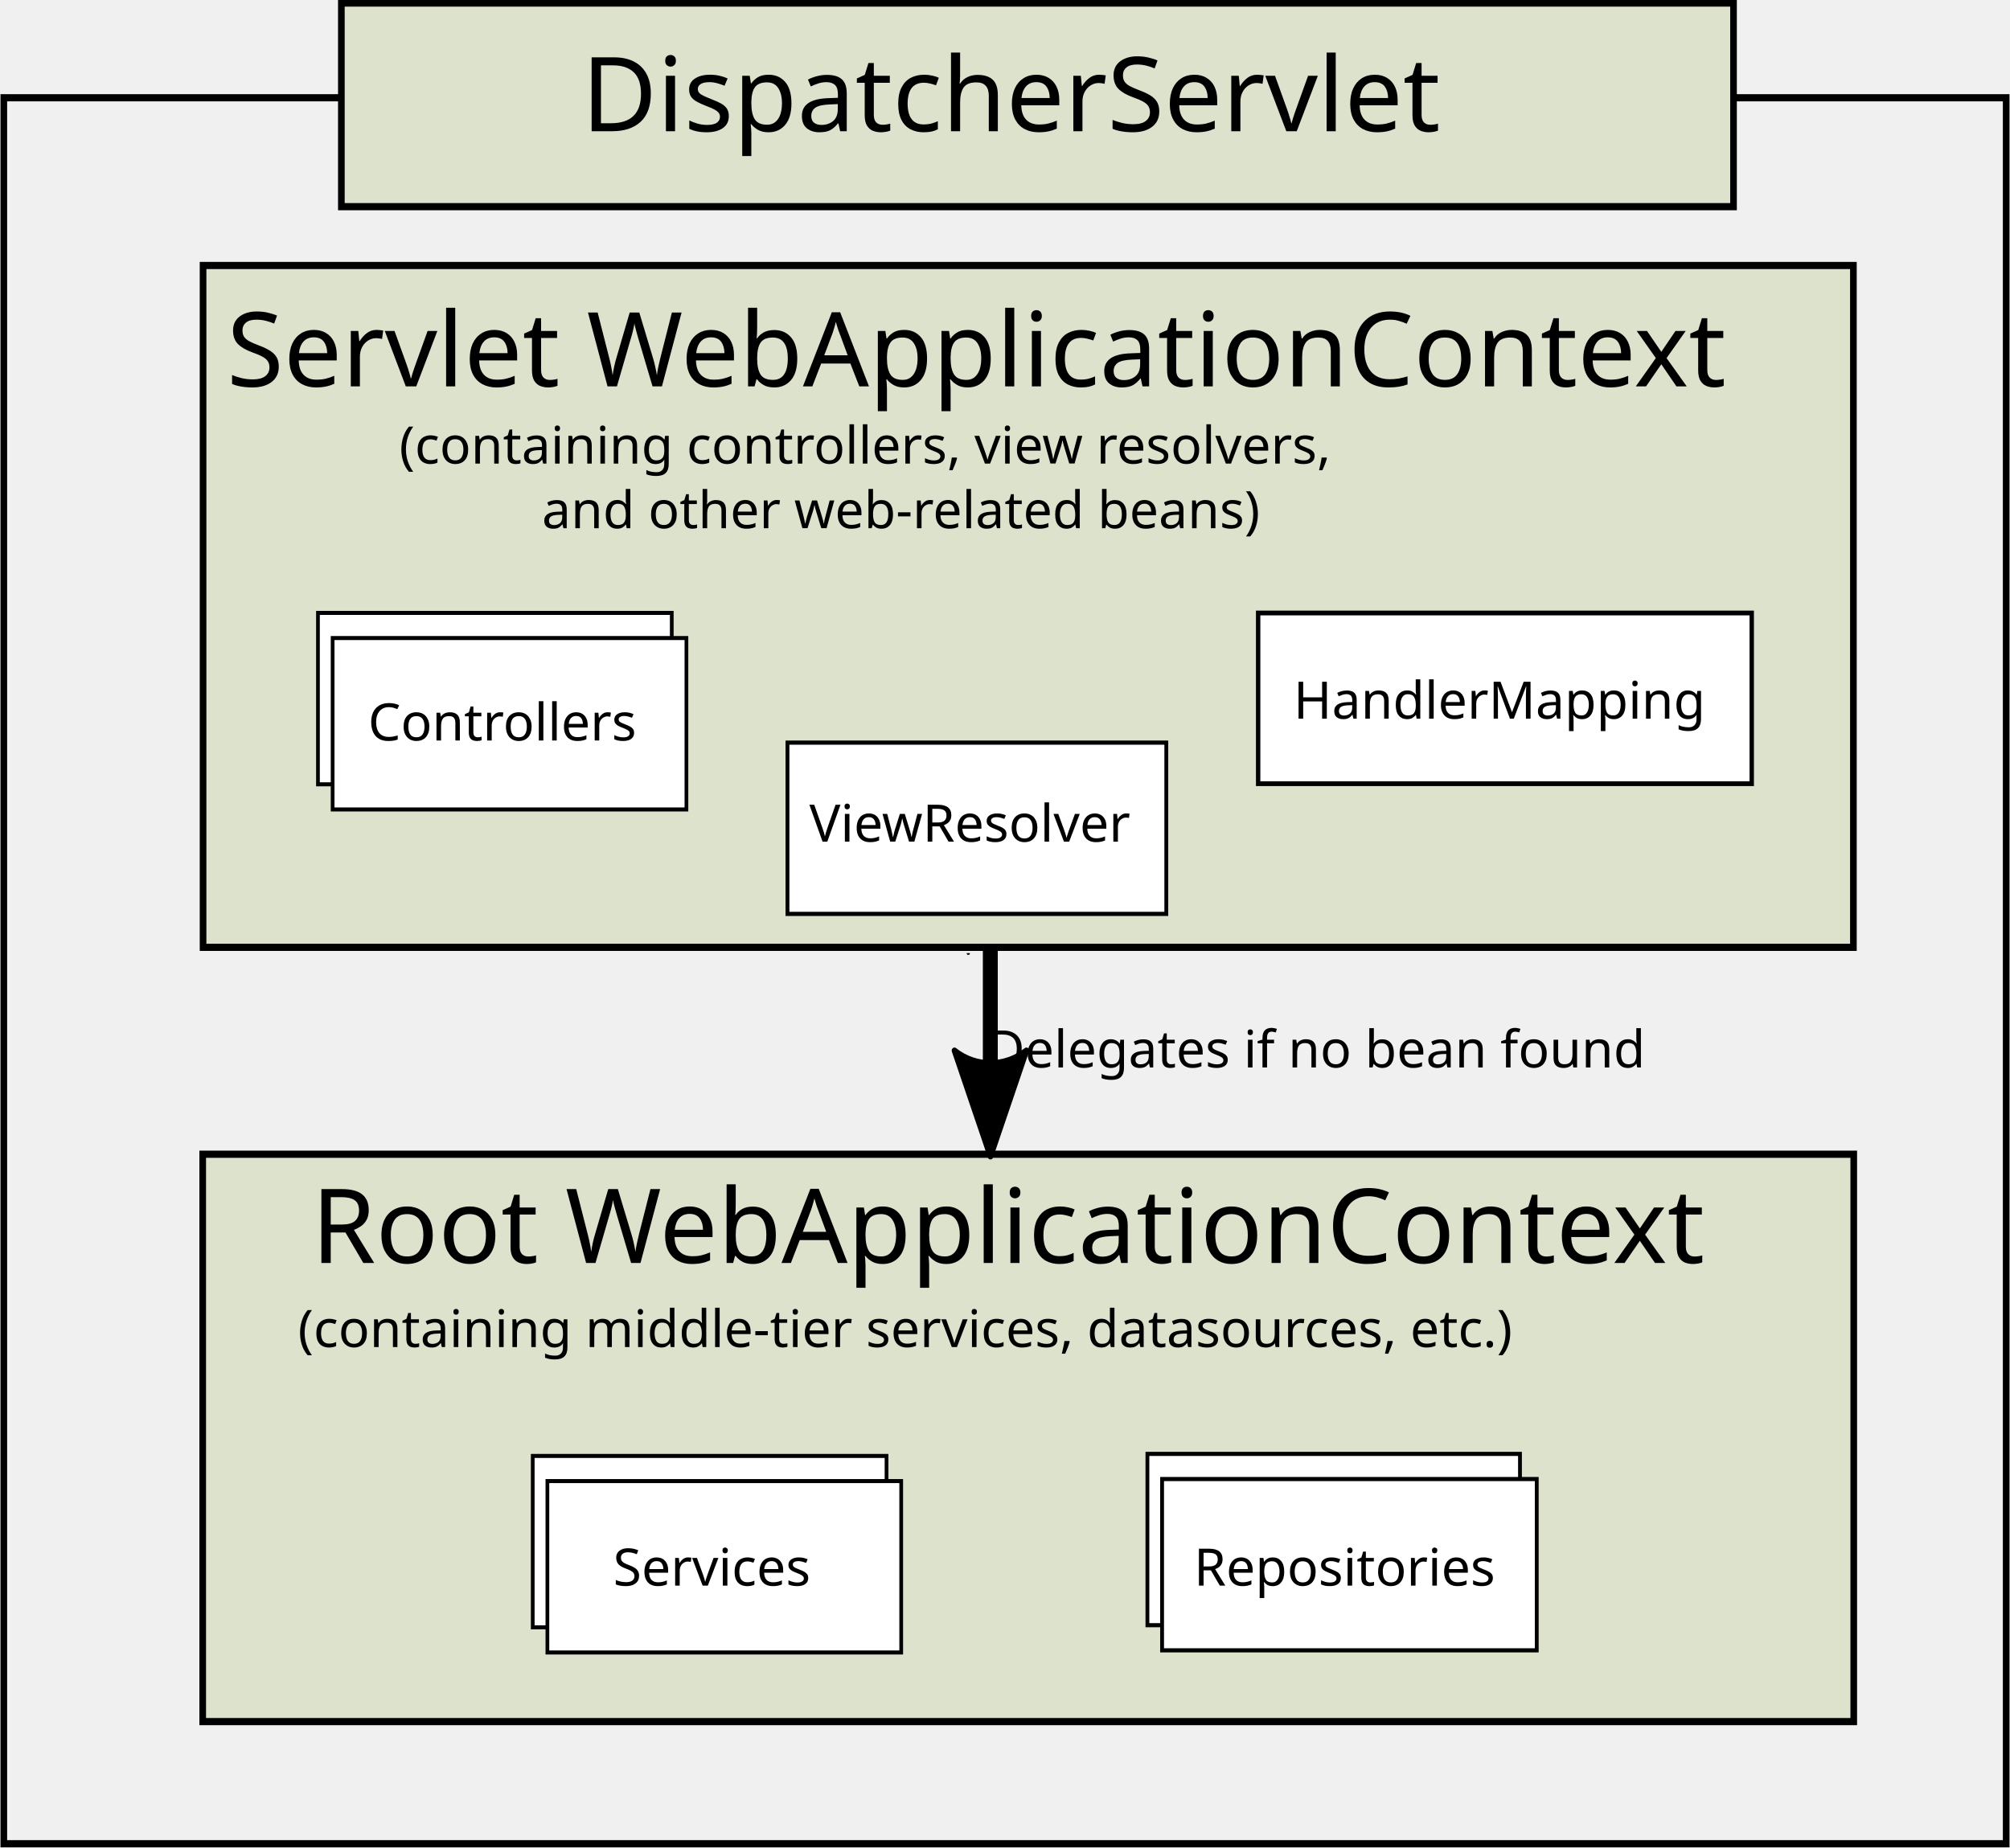
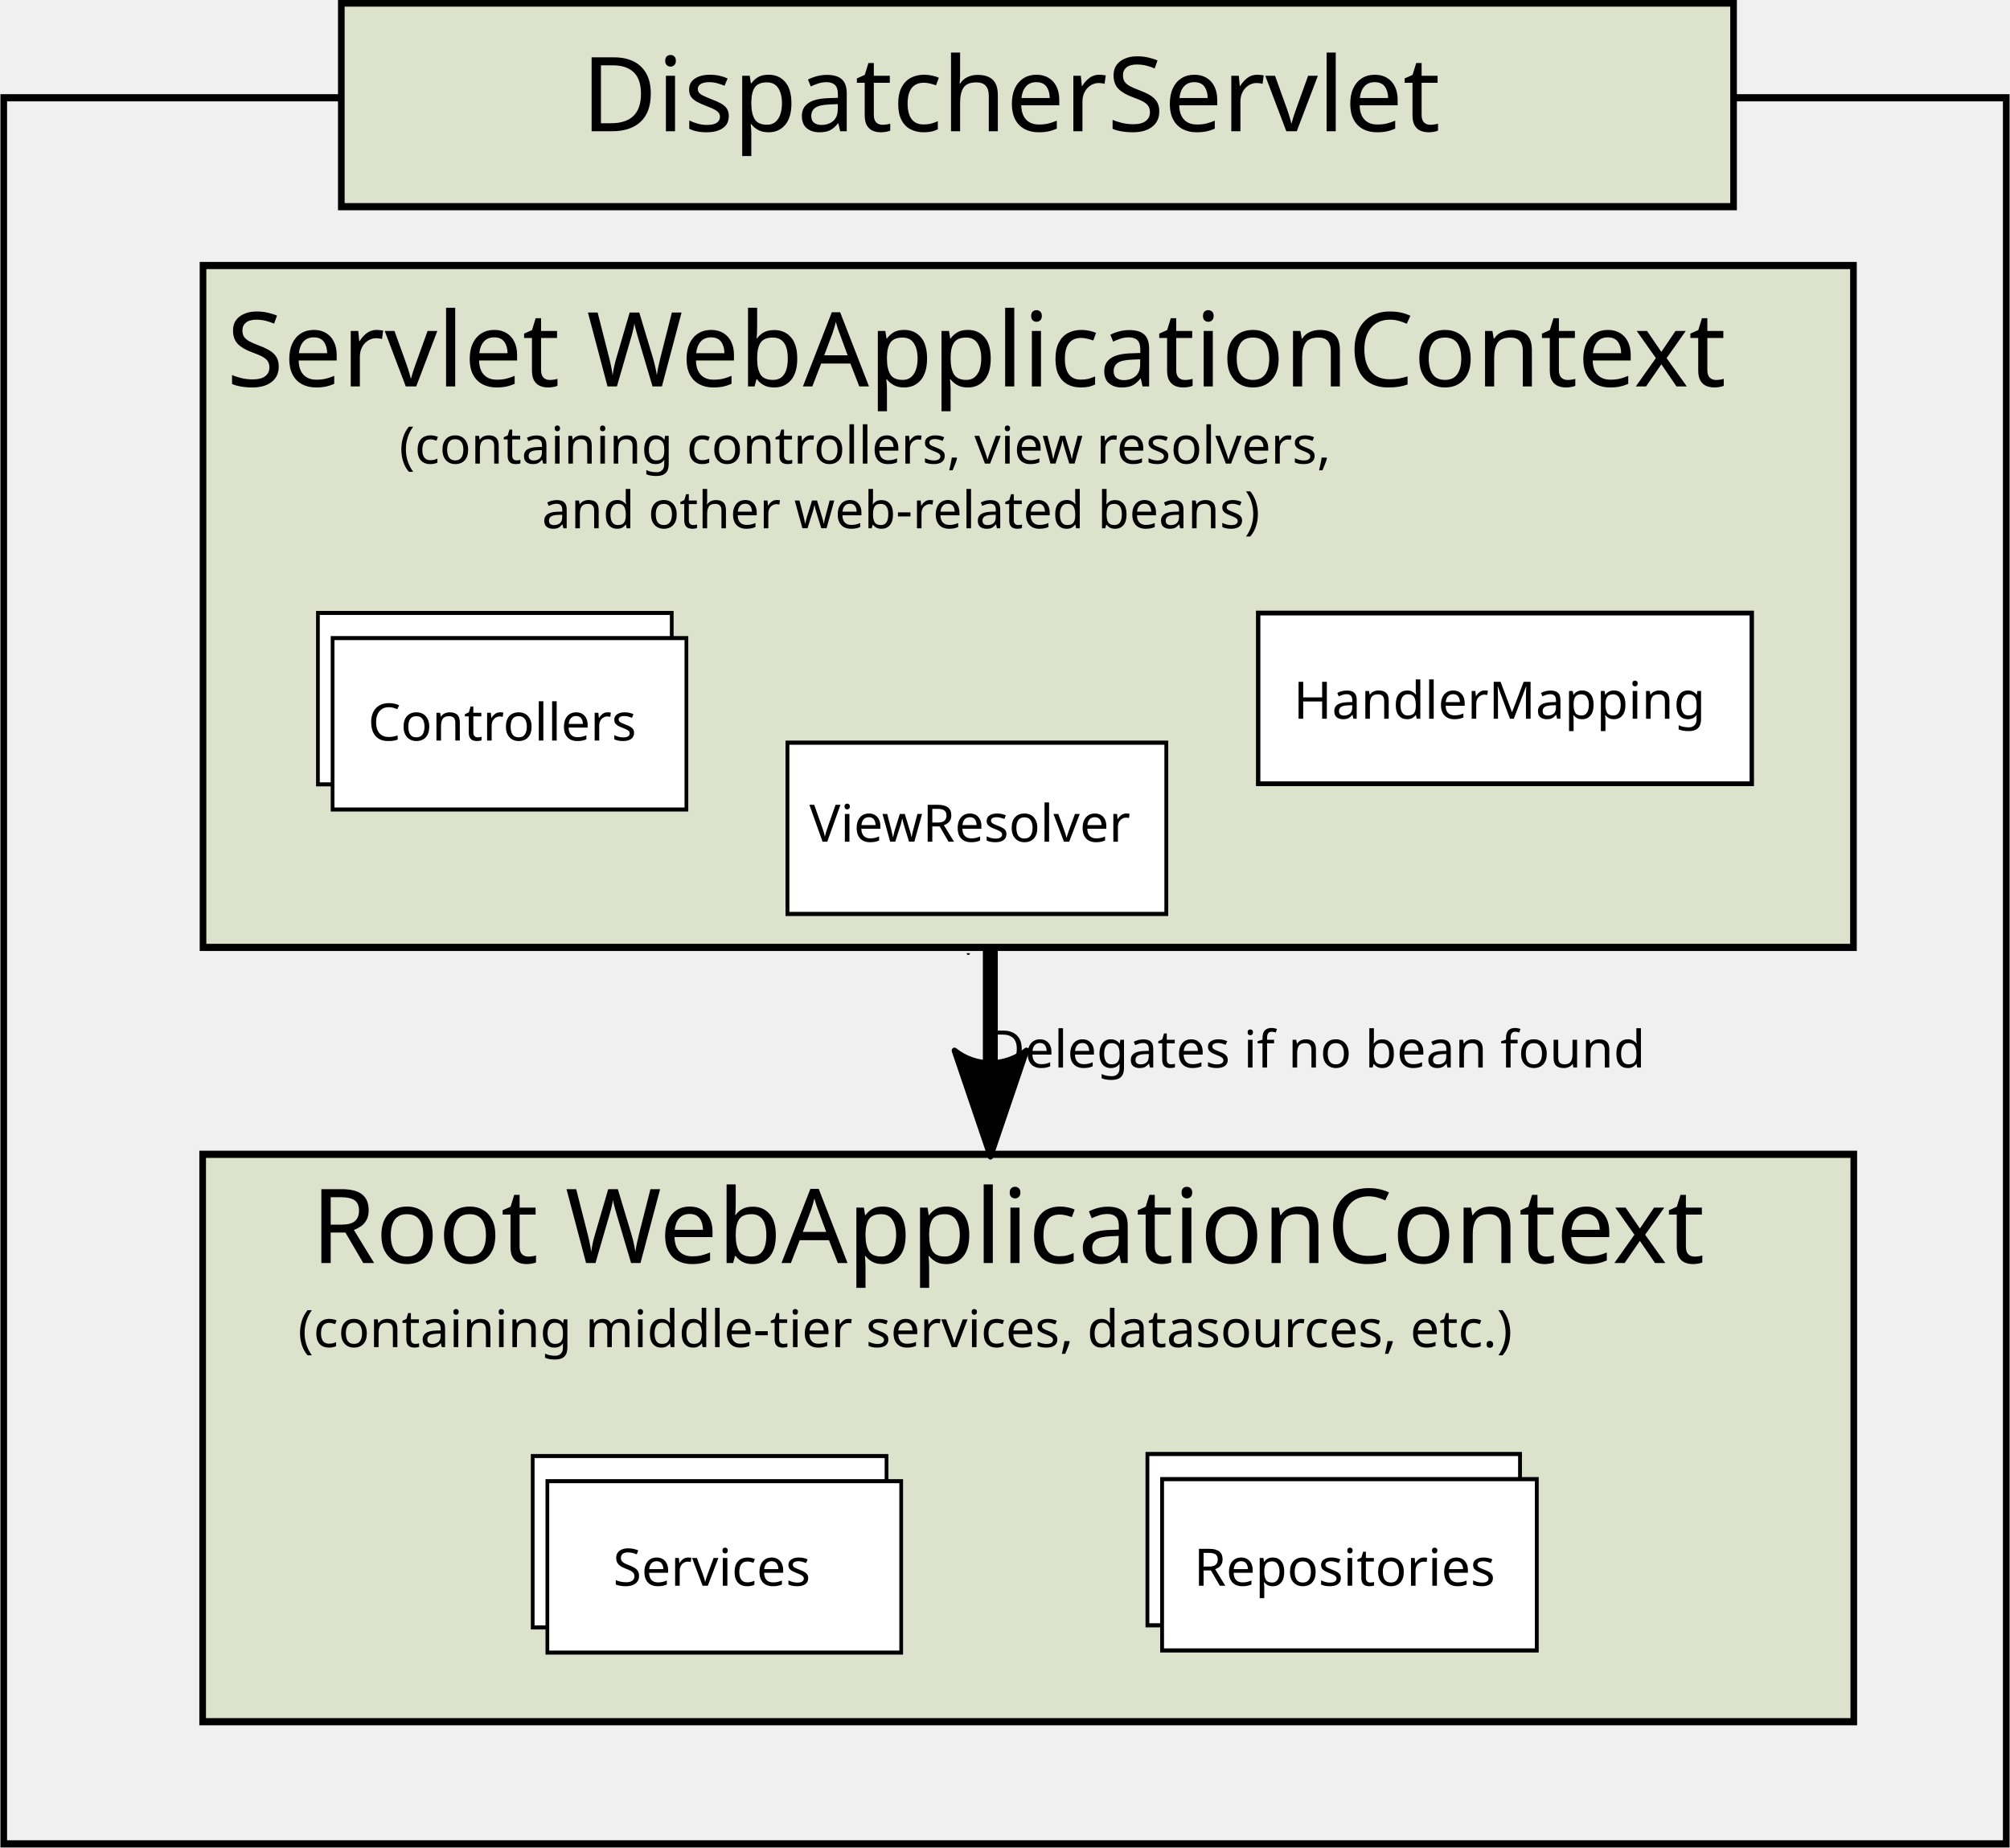
- <svg xmlns="http://www.w3.org/2000/svg" xmlns:ns1="http://schemas.microsoft.com/visio/2003/SVGExtensions/" width="6.473in" height="5.952in" viewBox="0 0 466.046 428.562" xml:space="preserve" class="st5" id="svg5499" version="1.1" style="font-size:12px;overflow:visible;color-interpolation-filters:sRGB;fill:none;fill-rule:evenodd;stroke-linecap:square;stroke-miterlimit:3">
+ <svg xmlns="http://www.w3.org/2000/svg" id="svg5499" width="621.394" height="571.416" fill="none" fill-rule="evenodd" stroke-linecap="square" stroke-miterlimit="3" class="st5" color-interpolation-filters="sRGB" font-size="12" overflow="visible" version="1.1" viewBox="0 0 466.046 428.562" xml:space="preserve">
  <defs id="defs5711">
-     <marker style="overflow:visible;" id="marker9162" refX="0.0" refY="0.0" orient="auto">
-       <path transform="scale(0.6) rotate(180) translate(0,0)" d="M 8.719,4.034 L -2.207,0.016 L 8.719,-4.002 C 6.973,-1.63 6.983,1.616 8.719,4.034 z " style="fill-rule:evenodd;stroke-width:0.625;stroke-linejoin:round;stroke:#000000;stroke-opacity:1;fill:#000000;fill-opacity:1" id="path9164" />
+     <marker id="marker9162" orient="auto" overflow="visible" refX="0" refY="0">
+       <path id="path9164" fill="#000" fill-opacity="1" fill-rule="evenodd" stroke="#000" stroke-linejoin="round" stroke-opacity="1" stroke-width=".625" d="M 8.719,4.034 L -2.207,0.016 L 8.719,-4.002 C 6.973,-1.63 6.983,1.616 8.719,4.034 z" transform="scale(0.6) rotate(180) translate(0,0)" />
    </marker>
-     <marker style="overflow:visible;" id="marker8834" refX="0.0" refY="0.0" orient="auto">
-       <path transform="scale(0.6) rotate(180) translate(0,0)" d="M 8.719,4.034 L -2.207,0.016 L 8.719,-4.002 C 6.973,-1.63 6.983,1.616 8.719,4.034 z " style="fill-rule:evenodd;stroke-width:0.625;stroke-linejoin:round;stroke:#000000;stroke-opacity:1;fill:#000000;fill-opacity:1" id="path8836" />
+     <marker id="marker8834" orient="auto" overflow="visible" refX="0" refY="0">
+       <path id="path8836" fill="#000" fill-opacity="1" fill-rule="evenodd" stroke="#000" stroke-linejoin="round" stroke-opacity="1" stroke-width=".625" d="M 8.719,4.034 L -2.207,0.016 L 8.719,-4.002 C 6.973,-1.63 6.983,1.616 8.719,4.034 z" transform="scale(0.6) rotate(180) translate(0,0)" />
    </marker>
-     <marker style="overflow:visible;" id="marker8518" refX="0.0" refY="0.0" orient="auto">
-       <path transform="scale(0.6) rotate(180) translate(0,0)" d="M 8.719,4.034 L -2.207,0.016 L 8.719,-4.002 C 6.973,-1.63 6.983,1.616 8.719,4.034 z " style="fill-rule:evenodd;stroke-width:0.625;stroke-linejoin:round;stroke:#000000;stroke-opacity:1;fill:#000000;fill-opacity:1" id="path8520" />
+     <marker id="marker8518" orient="auto" overflow="visible" refX="0" refY="0">
+       <path id="path8520" fill="#000" fill-opacity="1" fill-rule="evenodd" stroke="#000" stroke-linejoin="round" stroke-opacity="1" stroke-width=".625" d="M 8.719,4.034 L -2.207,0.016 L 8.719,-4.002 C 6.973,-1.63 6.983,1.616 8.719,4.034 z" transform="scale(0.6) rotate(180) translate(0,0)" />
    </marker>
-     <marker style="overflow:visible;" id="marker8214" refX="0.0" refY="0.0" orient="auto">
-       <path transform="scale(0.6) rotate(180) translate(0,0)" d="M 8.719,4.034 L -2.207,0.016 L 8.719,-4.002 C 6.973,-1.63 6.983,1.616 8.719,4.034 z " style="fill-rule:evenodd;stroke-width:0.625;stroke-linejoin:round;stroke:#000000;stroke-opacity:1;fill:#000000;fill-opacity:1" id="path8216" />
+     <marker id="marker8214" orient="auto" overflow="visible" refX="0" refY="0">
+       <path id="path8216" fill="#000" fill-opacity="1" fill-rule="evenodd" stroke="#000" stroke-linejoin="round" stroke-opacity="1" stroke-width=".625" d="M 8.719,4.034 L -2.207,0.016 L 8.719,-4.002 C 6.973,-1.63 6.983,1.616 8.719,4.034 z" transform="scale(0.6) rotate(180) translate(0,0)" />
    </marker>
-     <marker style="overflow:visible;" id="marker7922" refX="0.0" refY="0.0" orient="auto">
-       <path transform="scale(0.6) rotate(180) translate(0,0)" d="M 8.719,4.034 L -2.207,0.016 L 8.719,-4.002 C 6.973,-1.63 6.983,1.616 8.719,4.034 z " style="fill-rule:evenodd;stroke-width:0.625;stroke-linejoin:round;stroke:#000000;stroke-opacity:1;fill:#000000;fill-opacity:1" id="path7924" />
+     <marker id="marker7922" orient="auto" overflow="visible" refX="0" refY="0">
+       <path id="path7924" fill="#000" fill-opacity="1" fill-rule="evenodd" stroke="#000" stroke-linejoin="round" stroke-opacity="1" stroke-width=".625" d="M 8.719,4.034 L -2.207,0.016 L 8.719,-4.002 C 6.973,-1.63 6.983,1.616 8.719,4.034 z" transform="scale(0.6) rotate(180) translate(0,0)" />
    </marker>
-     <marker style="overflow:visible;" id="marker7641" refX="0.0" refY="0.0" orient="auto">
-       <path transform="scale(0.6) rotate(180) translate(0,0)" d="M 8.719,4.034 L -2.207,0.016 L 8.719,-4.002 C 6.973,-1.63 6.983,1.616 8.719,4.034 z " style="fill-rule:evenodd;stroke-width:0.625;stroke-linejoin:round;stroke:#000000;stroke-opacity:1;fill:#000000;fill-opacity:1" id="path7644" />
+     <marker id="marker7641" orient="auto" overflow="visible" refX="0" refY="0">
+       <path id="path7644" fill="#000" fill-opacity="1" fill-rule="evenodd" stroke="#000" stroke-linejoin="round" stroke-opacity="1" stroke-width=".625" d="M 8.719,4.034 L -2.207,0.016 L 8.719,-4.002 C 6.973,-1.63 6.983,1.616 8.719,4.034 z" transform="scale(0.6) rotate(180) translate(0,0)" />
    </marker>
-     <marker style="overflow:visible;" id="marker7373" refX="0.0" refY="0.0" orient="auto">
-       <path transform="scale(0.6) rotate(180) translate(0,0)" d="M 8.719,4.034 L -2.207,0.016 L 8.719,-4.002 C 6.973,-1.63 6.983,1.616 8.719,4.034 z " style="fill-rule:evenodd;stroke-width:0.625;stroke-linejoin:round;stroke:#000000;stroke-opacity:1;fill:#000000;fill-opacity:1" id="path7375" />
+     <marker id="marker7373" orient="auto" overflow="visible" refX="0" refY="0">
+       <path id="path7375" fill="#000" fill-opacity="1" fill-rule="evenodd" stroke="#000" stroke-linejoin="round" stroke-opacity="1" stroke-width=".625" d="M 8.719,4.034 L -2.207,0.016 L 8.719,-4.002 C 6.973,-1.63 6.983,1.616 8.719,4.034 z" transform="scale(0.6) rotate(180) translate(0,0)" />
    </marker>
-     <marker style="overflow:visible;" id="marker7117" refX="0.0" refY="0.0" orient="auto">
-       <path transform="scale(0.6) rotate(180) translate(0,0)" d="M 8.719,4.034 L -2.207,0.016 L 8.719,-4.002 C 6.973,-1.63 6.983,1.616 8.719,4.034 z " style="fill-rule:evenodd;stroke-width:0.625;stroke-linejoin:round;stroke:#000000;stroke-opacity:1;fill:#000000;fill-opacity:1" id="path7119" />
+     <marker id="marker7117" orient="auto" overflow="visible" refX="0" refY="0">
+       <path id="path7119" fill="#000" fill-opacity="1" fill-rule="evenodd" stroke="#000" stroke-linejoin="round" stroke-opacity="1" stroke-width=".625" d="M 8.719,4.034 L -2.207,0.016 L 8.719,-4.002 C 6.973,-1.63 6.983,1.616 8.719,4.034 z" transform="scale(0.6) rotate(180) translate(0,0)" />
    </marker>
-     <marker style="overflow:visible;" id="marker6873" refX="0.0" refY="0.0" orient="auto">
-       <path transform="scale(0.6) rotate(180) translate(0,0)" d="M 8.719,4.034 L -2.207,0.016 L 8.719,-4.002 C 6.973,-1.63 6.983,1.616 8.719,4.034 z " style="fill-rule:evenodd;stroke-width:0.625;stroke-linejoin:round;stroke:#000000;stroke-opacity:1;fill:#000000;fill-opacity:1" id="path6875" />
+     <marker id="marker6873" orient="auto" overflow="visible" refX="0" refY="0">
+       <path id="path6875" fill="#000" fill-opacity="1" fill-rule="evenodd" stroke="#000" stroke-linejoin="round" stroke-opacity="1" stroke-width=".625" d="M 8.719,4.034 L -2.207,0.016 L 8.719,-4.002 C 6.973,-1.63 6.983,1.616 8.719,4.034 z" transform="scale(0.6) rotate(180) translate(0,0)" />
    </marker>
-     <marker style="overflow:visible;" id="marker6641" refX="0.0" refY="0.0" orient="auto">
-       <path transform="scale(0.6) rotate(180) translate(0,0)" d="M 8.719,4.034 L -2.207,0.016 L 8.719,-4.002 C 6.973,-1.63 6.983,1.616 8.719,4.034 z " style="fill-rule:evenodd;stroke-width:0.625;stroke-linejoin:round;stroke:#000000;stroke-opacity:1;fill:#000000;fill-opacity:1" id="path6643" />
+     <marker id="marker6641" orient="auto" overflow="visible" refX="0" refY="0">
+       <path id="path6643" fill="#000" fill-opacity="1" fill-rule="evenodd" stroke="#000" stroke-linejoin="round" stroke-opacity="1" stroke-width=".625" d="M 8.719,4.034 L -2.207,0.016 L 8.719,-4.002 C 6.973,-1.63 6.983,1.616 8.719,4.034 z" transform="scale(0.6) rotate(180) translate(0,0)" />
    </marker>
-     <marker style="overflow:visible;" id="marker6421" refX="0.0" refY="0.0" orient="auto">
-       <path transform="scale(0.6) rotate(180) translate(0,0)" d="M 8.719,4.034 L -2.207,0.016 L 8.719,-4.002 C 6.973,-1.63 6.983,1.616 8.719,4.034 z " style="fill-rule:evenodd;stroke-width:0.625;stroke-linejoin:round;stroke:#000000;stroke-opacity:1;fill:#000000;fill-opacity:1" id="path6423" />
+     <marker id="marker6421" orient="auto" overflow="visible" refX="0" refY="0">
+       <path id="path6423" fill="#000" fill-opacity="1" fill-rule="evenodd" stroke="#000" stroke-linejoin="round" stroke-opacity="1" stroke-width=".625" d="M 8.719,4.034 L -2.207,0.016 L 8.719,-4.002 C 6.973,-1.63 6.983,1.616 8.719,4.034 z" transform="scale(0.6) rotate(180) translate(0,0)" />
    </marker>
-     <marker style="overflow:visible;" id="marker6213" refX="0.0" refY="0.0" orient="auto">
-       <path transform="scale(0.6) rotate(180) translate(0,0)" d="M 8.719,4.034 L -2.207,0.016 L 8.719,-4.002 C 6.973,-1.63 6.983,1.616 8.719,4.034 z " style="fill-rule:evenodd;stroke-width:0.625;stroke-linejoin:round;stroke:#000000;stroke-opacity:1;fill:#000000;fill-opacity:1" id="path6215" />
+     <marker id="marker6213" orient="auto" overflow="visible" refX="0" refY="0">
+       <path id="path6215" fill="#000" fill-opacity="1" fill-rule="evenodd" stroke="#000" stroke-linejoin="round" stroke-opacity="1" stroke-width=".625" d="M 8.719,4.034 L -2.207,0.016 L 8.719,-4.002 C 6.973,-1.63 6.983,1.616 8.719,4.034 z" transform="scale(0.6) rotate(180) translate(0,0)" />
    </marker>
-     <marker style="overflow:visible;" id="marker6017" refX="0.0" refY="0.0" orient="auto">
-       <path transform="scale(0.6) rotate(180) translate(0,0)" d="M 8.719,4.034 L -2.207,0.016 L 8.719,-4.002 C 6.973,-1.63 6.983,1.616 8.719,4.034 z " style="fill-rule:evenodd;stroke-width:0.625;stroke-linejoin:round;stroke:#000000;stroke-opacity:1;fill:#000000;fill-opacity:1" id="path6019" />
+     <marker id="marker6017" orient="auto" overflow="visible" refX="0" refY="0">
+       <path id="path6019" fill="#000" fill-opacity="1" fill-rule="evenodd" stroke="#000" stroke-linejoin="round" stroke-opacity="1" stroke-width=".625" d="M 8.719,4.034 L -2.207,0.016 L 8.719,-4.002 C 6.973,-1.63 6.983,1.616 8.719,4.034 z" transform="scale(0.6) rotate(180) translate(0,0)" />
    </marker>
-     <marker style="overflow:visible;" id="marker5833" refX="0.0" refY="0.0" orient="auto">
-       <path transform="scale(0.6) rotate(180) translate(0,0)" d="M 8.719,4.034 L -2.207,0.016 L 8.719,-4.002 C 6.973,-1.63 6.983,1.616 8.719,4.034 z " style="fill-rule:evenodd;stroke-width:0.625;stroke-linejoin:round;stroke:#000000;stroke-opacity:1;fill:#000000;fill-opacity:1" id="path5835" />
+     <marker id="marker5833" orient="auto" overflow="visible" refX="0" refY="0">
+       <path id="path5835" fill="#000" fill-opacity="1" fill-rule="evenodd" stroke="#000" stroke-linejoin="round" stroke-opacity="1" stroke-width=".625" d="M 8.719,4.034 L -2.207,0.016 L 8.719,-4.002 C 6.973,-1.63 6.983,1.616 8.719,4.034 z" transform="scale(0.6) rotate(180) translate(0,0)" />
    </marker>
-     <marker style="overflow:visible;" id="marker5661" refX="0.0" refY="0.0" orient="auto">
-       <path transform="scale(0.6) rotate(180) translate(0,0)" d="M 8.719,4.034 L -2.207,0.016 L 8.719,-4.002 C 6.973,-1.63 6.983,1.616 8.719,4.034 z " style="fill-rule:evenodd;stroke-width:0.625;stroke-linejoin:round;stroke:#000000;stroke-opacity:1;fill:#000000;fill-opacity:1" id="path5663" />
+     <marker id="marker5661" orient="auto" overflow="visible" refX="0" refY="0">
+       <path id="path5663" fill="#000" fill-opacity="1" fill-rule="evenodd" stroke="#000" stroke-linejoin="round" stroke-opacity="1" stroke-width=".625" d="M 8.719,4.034 L -2.207,0.016 L 8.719,-4.002 C 6.973,-1.63 6.983,1.616 8.719,4.034 z" transform="scale(0.6) rotate(180) translate(0,0)" />
    </marker>
-     <marker style="overflow:visible;" id="marker5501" refX="0.0" refY="0.0" orient="auto">
-       <path transform="scale(0.6) rotate(180) translate(0,0)" d="M 8.719,4.034 L -2.207,0.016 L 8.719,-4.002 C 6.973,-1.63 6.983,1.616 8.719,4.034 z " style="fill-rule:evenodd;stroke-width:0.625;stroke-linejoin:round;stroke:#000000;stroke-opacity:1;fill:#000000;fill-opacity:1" id="path5503" />
+     <marker id="marker5501" orient="auto" overflow="visible" refX="0" refY="0">
+       <path id="path5503" fill="#000" fill-opacity="1" fill-rule="evenodd" stroke="#000" stroke-linejoin="round" stroke-opacity="1" stroke-width=".625" d="M 8.719,4.034 L -2.207,0.016 L 8.719,-4.002 C 6.973,-1.63 6.983,1.616 8.719,4.034 z" transform="scale(0.6) rotate(180) translate(0,0)" />
    </marker>
-     <marker style="overflow:visible;" id="marker5353" refX="0.0" refY="0.0" orient="auto">
-       <path transform="scale(0.6) rotate(180) translate(0,0)" d="M 8.719,4.034 L -2.207,0.016 L 8.719,-4.002 C 6.973,-1.63 6.983,1.616 8.719,4.034 z " style="fill-rule:evenodd;stroke-width:0.625;stroke-linejoin:round;stroke:#000000;stroke-opacity:1;fill:#000000;fill-opacity:1" id="path5355" />
+     <marker id="marker5353" orient="auto" overflow="visible" refX="0" refY="0">
+       <path id="path5355" fill="#000" fill-opacity="1" fill-rule="evenodd" stroke="#000" stroke-linejoin="round" stroke-opacity="1" stroke-width=".625" d="M 8.719,4.034 L -2.207,0.016 L 8.719,-4.002 C 6.973,-1.63 6.983,1.616 8.719,4.034 z" transform="scale(0.6) rotate(180) translate(0,0)" />
    </marker>
-     <marker style="overflow:visible;" id="marker5217" refX="0.0" refY="0.0" orient="auto">
-       <path transform="scale(0.6) rotate(180) translate(0,0)" d="M 8.719,4.034 L -2.207,0.016 L 8.719,-4.002 C 6.973,-1.63 6.983,1.616 8.719,4.034 z " style="fill-rule:evenodd;stroke-width:0.625;stroke-linejoin:round;stroke:#000000;stroke-opacity:1;fill:#000000;fill-opacity:1" id="path5219" />
+     <marker id="marker5217" orient="auto" overflow="visible" refX="0" refY="0">
+       <path id="path5219" fill="#000" fill-opacity="1" fill-rule="evenodd" stroke="#000" stroke-linejoin="round" stroke-opacity="1" stroke-width=".625" d="M 8.719,4.034 L -2.207,0.016 L 8.719,-4.002 C 6.973,-1.63 6.983,1.616 8.719,4.034 z" transform="scale(0.6) rotate(180) translate(0,0)" />
    </marker>
-     <marker style="overflow:visible;" id="marker5093" refX="0.0" refY="0.0" orient="auto">
-       <path transform="scale(0.6) rotate(180) translate(0,0)" d="M 8.719,4.034 L -2.207,0.016 L 8.719,-4.002 C 6.973,-1.63 6.983,1.616 8.719,4.034 z " style="fill-rule:evenodd;stroke-width:0.625;stroke-linejoin:round;stroke:#000000;stroke-opacity:1;fill:#000000;fill-opacity:1" id="path5095" />
+     <marker id="marker5093" orient="auto" overflow="visible" refX="0" refY="0">
+       <path id="path5095" fill="#000" fill-opacity="1" fill-rule="evenodd" stroke="#000" stroke-linejoin="round" stroke-opacity="1" stroke-width=".625" d="M 8.719,4.034 L -2.207,0.016 L 8.719,-4.002 C 6.973,-1.63 6.983,1.616 8.719,4.034 z" transform="scale(0.6) rotate(180) translate(0,0)" />
    </marker>
-     <marker style="overflow:visible;" id="marker4981" refX="0.0" refY="0.0" orient="auto">
-       <path transform="scale(0.6) rotate(180) translate(0,0)" d="M 8.719,4.034 L -2.207,0.016 L 8.719,-4.002 C 6.973,-1.63 6.983,1.616 8.719,4.034 z " style="fill-rule:evenodd;stroke-width:0.625;stroke-linejoin:round;stroke:#000000;stroke-opacity:1;fill:#000000;fill-opacity:1" id="path4983" />
+     <marker id="marker4981" orient="auto" overflow="visible" refX="0" refY="0">
+       <path id="path4983" fill="#000" fill-opacity="1" fill-rule="evenodd" stroke="#000" stroke-linejoin="round" stroke-opacity="1" stroke-width=".625" d="M 8.719,4.034 L -2.207,0.016 L 8.719,-4.002 C 6.973,-1.63 6.983,1.616 8.719,4.034 z" transform="scale(0.6) rotate(180) translate(0,0)" />
    </marker>
-     <marker orient="auto" refY="0.0" refX="0.0" id="Arrow2Mend" style="overflow:visible;">
-       <path id="path7394" style="fill-rule:evenodd;stroke-width:0.625;stroke-linejoin:round;stroke:#000000;stroke-opacity:1;fill:#000000;fill-opacity:1" d="M 8.719,4.034 L -2.207,0.016 L 8.719,-4.002 C 6.973,-1.63 6.983,1.616 8.719,4.034 z " transform="scale(0.6) rotate(180) translate(0,0)" />
+     <marker id="Arrow2Mend" orient="auto" overflow="visible" refX="0" refY="0">
+       <path id="path7394" fill="#000" fill-opacity="1" fill-rule="evenodd" stroke="#000" stroke-linejoin="round" stroke-opacity="1" stroke-width=".625" d="M 8.719,4.034 L -2.207,0.016 L 8.719,-4.002 C 6.973,-1.63 6.983,1.616 8.719,4.034 z" transform="scale(0.6) rotate(180) translate(0,0)" />
    </marker>
-     <marker orient="auto" refY="0.0" refX="0.0" id="marker8121" style="overflow:visible;">
-       <path id="path8123" style="fill-rule:evenodd;stroke-width:0.625;stroke-linejoin:round;stroke:#000000;stroke-opacity:1;fill:#000000;fill-opacity:1" d="M 8.719,4.034 L -2.207,0.016 L 8.719,-4.002 C 6.973,-1.63 6.983,1.616 8.719,4.034 z " transform="scale(1.1) rotate(180) translate(1,0)" />
+     <marker id="marker8121" orient="auto" overflow="visible" refX="0" refY="0">
+       <path id="path8123" fill="#000" fill-opacity="1" fill-rule="evenodd" stroke="#000" stroke-linejoin="round" stroke-opacity="1" stroke-width=".625" d="M 8.719,4.034 L -2.207,0.016 L 8.719,-4.002 C 6.973,-1.63 6.983,1.616 8.719,4.034 z" transform="scale(1.1) rotate(180) translate(1,0)" />
    </marker>
-     <marker orient="auto" refY="0.0" refX="0.0" id="marker8033" style="overflow:visible;">
-       <path id="path8035" d="M 0.0,0.0 L 5.0,-5.0 L -12.5,0.0 L 5.0,5.0 L 0.0,0.0 z " style="fill-rule:evenodd;stroke:#000000;stroke-width:1pt;stroke-opacity:1;fill:#000000;fill-opacity:1" transform="scale(0.4) rotate(180) translate(10,0)" />
+     <marker id="marker8033" orient="auto" overflow="visible" refX="0" refY="0">
+       <path id="path8035" fill="#000" fill-opacity="1" fill-rule="evenodd" stroke="#000" stroke-opacity="1" stroke-width="1pt" d="M 0.0,0.0 L 5.0,-5.0 L -12.5,0.0 L 5.0,5.0 L 0.0,0.0 z" transform="scale(0.4) rotate(180) translate(10,0)" />
    </marker>
-     <marker orient="auto" refY="0.0" refX="0.0" id="marker7957" style="overflow:visible;">
-       <path id="path7959" d="M 0.0,0.0 L 5.0,-5.0 L -12.5,0.0 L 5.0,5.0 L 0.0,0.0 z " style="fill-rule:evenodd;stroke:#000000;stroke-width:1pt;stroke-opacity:1;fill:#000000;fill-opacity:1" transform="scale(0.4) rotate(180) translate(10,0)" />
+     <marker id="marker7957" orient="auto" overflow="visible" refX="0" refY="0">
+       <path id="path7959" fill="#000" fill-opacity="1" fill-rule="evenodd" stroke="#000" stroke-opacity="1" stroke-width="1pt" d="M 0.0,0.0 L 5.0,-5.0 L -12.5,0.0 L 5.0,5.0 L 0.0,0.0 z" transform="scale(0.4) rotate(180) translate(10,0)" />
    </marker>
-     <marker orient="auto" refY="0.0" refX="0.0" id="Arrow1Mend" style="overflow:visible;">
-       <path id="path7376" d="M 0.0,0.0 L 5.0,-5.0 L -12.5,0.0 L 5.0,5.0 L 0.0,0.0 z " style="fill-rule:evenodd;stroke:#000000;stroke-width:1pt;stroke-opacity:1;fill:#000000;fill-opacity:1" transform="scale(0.4) rotate(180) translate(10,0)" />
+     <marker id="Arrow1Mend" orient="auto" overflow="visible" refX="0" refY="0">
+       <path id="path7376" fill="#000" fill-opacity="1" fill-rule="evenodd" stroke="#000" stroke-opacity="1" stroke-width="1pt" d="M 0.0,0.0 L 5.0,-5.0 L -12.5,0.0 L 5.0,5.0 L 0.0,0.0 z" transform="scale(0.4) rotate(180) translate(10,0)" />
    </marker>
-     <marker orient="auto" refY="0.0" refX="0.0" id="Arrow2Lend" style="overflow:visible;">
-       <path id="path7388" style="fill-rule:evenodd;stroke-width:0.625;stroke-linejoin:round;stroke:#000000;stroke-opacity:1" d="M 8.719,4.034 L -2.207,0.016 L 8.719,-4.002 C 6.973,-1.63 6.983,1.616 8.719,4.034 z " transform="scale(1.1) rotate(180) translate(1,0)" />
+     <marker id="Arrow2Lend" orient="auto" overflow="visible" refX="0" refY="0">
+       <path id="path7388" fill-rule="evenodd" stroke="#000" stroke-linejoin="round" stroke-opacity="1" stroke-width=".625" d="M 8.719,4.034 L -2.207,0.016 L 8.719,-4.002 C 6.973,-1.63 6.983,1.616 8.719,4.034 z" transform="scale(1.1) rotate(180) translate(1,0)" />
    </marker>
-     <marker orient="auto" refY="0.0" refX="0.0" id="Arrow1Lend" style="overflow:visible;">
-       <path id="path7370" d="M 0.0,0.0 L 5.0,-5.0 L -12.5,0.0 L 5.0,5.0 L 0.0,0.0 z " style="fill-rule:evenodd;stroke:#000000;stroke-width:1pt;stroke-opacity:1;fill:#000000;fill-opacity:1" transform="scale(0.8) rotate(180) translate(12.5,0)" />
+     <marker id="Arrow1Lend" orient="auto" overflow="visible" refX="0" refY="0">
+       <path id="path7370" fill="#000" fill-opacity="1" fill-rule="evenodd" stroke="#000" stroke-opacity="1" stroke-width="1pt" d="M 0.0,0.0 L 5.0,-5.0 L -12.5,0.0 L 5.0,5.0 L 0.0,0.0 z" transform="scale(0.8) rotate(180) translate(12.5,0)" />
    </marker>
  </defs>
-   <ns1:documentProperties ns1:langID="1033" ns1:viewMarkup="false" />
-   <style type="text/css" id="style5501">
- 		.st1 {fill:#969696;stroke:#000000;stroke-linecap:round;stroke-linejoin:round;stroke-width:0.24}
- 		.st2 {fill:#dde2cd;stroke:#000000;stroke-linecap:round;stroke-linejoin:round;stroke-width:0.24}
- 		.st3 {fill:#000000;font-family:Arial;font-size:2.5em;font-weight:bold}
- 		.st4 {font-size:0.333em;font-weight:normal}
- 		.st5 {fill:none;fill-rule:evenodd;font-size:12;overflow:visible;stroke-linecap:square;stroke-miterlimit:3}
- 	</style>
-   <g ns1:mID="0" ns1:index="1" ns1:groupContext="foregroundPage" id="g5503" transform="matrix(0.999982,0,0,1.082409,-40.81238,-98.90865)">
-     <rect style="fill:#dde2cd;fill-opacity:1;stroke:#000000;stroke-width:1.538;stroke-miterlimit:3;stroke-dasharray:none;stroke-opacity:1" id="rect6599" width="382.684" height="146.099" x="87.885" y="148.265" />
-     <ns1:userDefs>
-       <ns1:ud ns1:nameU="SchemeName" ns1:val="VT4(Default)" />
-     </ns1:userDefs>
-     <rect style="fill:none;fill-opacity:1;stroke:#000000;stroke-width:1.538;stroke-miterlimit:3;stroke-dasharray:none;stroke-opacity:1" id="rect5725" width="464.311" height="374.114" x="41.684" y="112.326" />
-     <ns1:pageProperties ns1:drawingScale="0.0393701" ns1:pageScale="0.0393701" ns1:drawingUnits="24" ns1:shadowOffsetX="8.50394" ns1:shadowOffsetY="-8.50394" />
-     <ns1:layer ns1:name="Connector" ns1:index="0" />
-     <rect style="fill:#dde2cd;fill-opacity:1;fill-rule:evenodd;stroke:#000000;stroke-width:1.538;stroke-linecap:butt;stroke-linejoin:miter;stroke-miterlimit:3;stroke-dasharray:none;stroke-opacity:1" id="rect5715" width="322.819" height="43.632" x="119.953" y="-135.662" transform="scale(1,-1)" />
-     <text xml:space="preserve" style="font-style:normal;font-variant:normal;font-weight:normal;font-stretch:normal;font-size:30.758px;line-height:125%;font-family:sans-serif;-inkscape-font-specification:sans-serif;letter-spacing:0px;word-spacing:0px;fill:#000000;fill-opacity:1;stroke:none;stroke-width:1px;stroke-linecap:butt;stroke-linejoin:miter;stroke-opacity:1" x="168.843" y="124.324" id="text5717" transform="scale(1.040398,0.9611703)">
-       <tspan id="tspan5719" x="168.843" y="124.324" style="font-style:normal;font-variant:normal;font-weight:normal;font-stretch:normal;font-size:23.069px;font-family:sans-serif;-inkscape-font-specification:sans-serif">DispatcherServlet</tspan>
+   <style id="style5501" type="text/css">.st5{fill:none;fill-rule:evenodd;font-size:12;overflow:visible;stroke-linecap:square;stroke-miterlimit:3}</style>
+   <g id="g5503" transform="matrix(0.999982,0,0,1.082409,-40.81238,-98.90865)">
+     <rect id="rect6599" width="382.684" height="146.099" x="87.885" y="148.265" fill="#dde2cd" fill-opacity="1" stroke="#000" stroke-dasharray="none" stroke-miterlimit="3" stroke-opacity="1" stroke-width="1.538" />
+     <rect id="rect5725" width="464.311" height="374.114" x="41.684" y="112.326" fill="none" fill-opacity="1" stroke="#000" stroke-dasharray="none" stroke-miterlimit="3" stroke-opacity="1" stroke-width="1.538" />
+     <rect id="rect5715" width="322.819" height="43.632" x="119.953" y="-135.662" fill="#dde2cd" fill-opacity="1" fill-rule="evenodd" stroke="#000" stroke-dasharray="none" stroke-linecap="butt" stroke-linejoin="miter" stroke-miterlimit="3" stroke-opacity="1" stroke-width="1.538" transform="scale(1,-1)" />
+     <text id="text5717" x="168.843" y="124.324" fill="#000" fill-opacity="1" stroke="none" stroke-linecap="butt" stroke-linejoin="miter" stroke-opacity="1" stroke-width="1" font-family="sans-serif" font-size="30.758" font-stretch="normal" font-style="normal" font-variant="normal" font-weight="normal" letter-spacing="0" transform="scale(1.040398,0.9611703)" word-spacing="0" xml:space="preserve" style="line-height:125%;-inkscape-font-specification:sans-serif">
+       <tspan style="-inkscape-font-specification:sans-serif" id="tspan5719" x="168.843" y="124.324" font-family="sans-serif" font-size="23.069" font-stretch="normal" font-style="normal" font-variant="normal" font-weight="normal">DispatcherServlet</tspan>
    </text>
-     <text xml:space="preserve" style="font-style:normal;font-weight:normal;font-size:30.758px;line-height:125%;font-family:Sans;letter-spacing:0px;word-spacing:0px;fill:#000000;fill-opacity:1;stroke:none;stroke-width:1px;stroke-linecap:butt;stroke-linejoin:miter;stroke-opacity:1" x="89.771" y="181.209" id="text6589" transform="scale(1.040398,0.9611703)">
-       <tspan id="tspan6591" x="89.771" y="181.209" style="font-style:normal;font-variant:normal;font-weight:normal;font-stretch:normal;font-size:23.069px;font-family:sans-serif;-inkscape-font-specification:sans-serif">Servlet WebApplicationContext</tspan>
+     <text id="text6589" x="89.771" y="181.209" fill="#000" fill-opacity="1" stroke="none" stroke-linecap="butt" stroke-linejoin="miter" stroke-opacity="1" stroke-width="1" font-family="Sans" font-size="30.758" font-style="normal" font-weight="normal" letter-spacing="0" transform="scale(1.040398,0.9611703)" word-spacing="0" xml:space="preserve" style="line-height:125%">
+       <tspan style="-inkscape-font-specification:sans-serif" id="tspan6591" x="89.771" y="181.209" font-family="sans-serif" font-size="23.069" font-stretch="normal" font-style="normal" font-variant="normal" font-weight="normal">Servlet WebApplicationContext</tspan>
    </text>
-     <text xml:space="preserve" style="font-style:normal;font-weight:normal;font-size:30.758px;line-height:125%;font-family:Sans;letter-spacing:0px;word-spacing:0px;fill:#000000;fill-opacity:1;stroke:none;stroke-width:1px;stroke-linecap:butt;stroke-linejoin:miter;stroke-opacity:1" x="260.004" y="198.413" id="text6593" transform="scale(1.040398,0.9611703)">
-       <tspan id="tspan6595" x="260.004" y="198.413" style="font-style:normal;font-variant:normal;font-weight:normal;font-stretch:normal;font-size:11.534px;font-family:sans-serif;-inkscape-font-specification:sans-serif;text-align:center;text-anchor:middle">(containing controllers, view resolvers,</tspan>
-       <tspan x="260.004" y="212.831" style="font-style:normal;font-variant:normal;font-weight:normal;font-stretch:normal;font-size:11.534px;font-family:sans-serif;-inkscape-font-specification:sans-serif;text-align:center;text-anchor:middle" id="tspan6597">and other web-related beans)</tspan>
+     <text id="text6593" x="260.004" y="198.413" fill="#000" fill-opacity="1" stroke="none" stroke-linecap="butt" stroke-linejoin="miter" stroke-opacity="1" stroke-width="1" font-family="Sans" font-size="30.758" font-style="normal" font-weight="normal" letter-spacing="0" transform="scale(1.040398,0.9611703)" word-spacing="0" xml:space="preserve" style="line-height:125%">
+       <tspan id="tspan6595" x="260.004" y="198.413" font-family="sans-serif" font-size="11.534" font-stretch="normal" font-style="normal" font-variant="normal" font-weight="normal" text-anchor="middle" style="-inkscape-font-specification:sans-serif;text-align:center">(containing controllers, view resolvers,</tspan>
+       <tspan id="tspan6597" x="260.004" y="212.831" font-family="sans-serif" font-size="11.534" font-stretch="normal" font-style="normal" font-variant="normal" font-weight="normal" text-anchor="middle" style="-inkscape-font-specification:sans-serif;text-align:center">and other web-related beans)</tspan>
    </text>
-     <rect style="fill:#ffffff;fill-opacity:1;stroke:#000000;stroke-width:0.862;stroke-miterlimit:3;stroke-dasharray:none;stroke-opacity:1" id="rect6620" width="82.041" height="36.726" x="114.527" y="-259.432" transform="scale(1,-1)" />
-     <rect style="fill:#ffffff;fill-opacity:1;stroke:#000000;stroke-width:0.892;stroke-miterlimit:3;stroke-dasharray:none;stroke-opacity:1" id="rect6622" width="87.844" height="36.697" x="223.399" y="-287.198" transform="scale(1,-1)" />
-     <rect transform="scale(1,-1)" y="-264.819" x="117.928" height="36.726" width="82.041" id="rect6614" style="fill:#ffffff;fill-opacity:1;stroke:#000000;stroke-width:0.862;stroke-miterlimit:3;stroke-dasharray:none;stroke-opacity:1" />
-     <text xml:space="preserve" style="font-style:normal;font-weight:normal;font-size:30.758px;line-height:125%;font-family:Sans;letter-spacing:0px;word-spacing:0px;fill:#000000;fill-opacity:1;stroke:none;stroke-width:1px;stroke-linecap:butt;stroke-linejoin:miter;stroke-opacity:1" x="121.247" y="260.15" id="text6616" transform="scale(1.040398,0.9611703)">
-       <tspan id="tspan6618" x="121.247" y="260.15" style="font-size:11.534px">Controllers</tspan>
+     <rect id="rect6620" width="82.041" height="36.726" x="114.527" y="-259.432" fill="#fff" fill-opacity="1" stroke="#000" stroke-dasharray="none" stroke-miterlimit="3" stroke-opacity="1" stroke-width=".862" transform="scale(1,-1)" />
+     <rect id="rect6622" width="87.844" height="36.697" x="223.399" y="-287.198" fill="#fff" fill-opacity="1" stroke="#000" stroke-dasharray="none" stroke-miterlimit="3" stroke-opacity="1" stroke-width=".892" transform="scale(1,-1)" />
+     <rect id="rect6614" width="82.041" height="36.726" x="117.928" y="-264.819" fill="#fff" fill-opacity="1" stroke="#000" stroke-dasharray="none" stroke-miterlimit="3" stroke-opacity="1" stroke-width=".862" transform="scale(1,-1)" />
+     <text id="text6616" x="121.247" y="260.15" fill="#000" fill-opacity="1" stroke="none" stroke-linecap="butt" stroke-linejoin="miter" stroke-opacity="1" stroke-width="1" font-family="Sans" font-size="30.758" font-style="normal" font-weight="normal" letter-spacing="0" transform="scale(1.040398,0.9611703)" word-spacing="0" xml:space="preserve" style="line-height:125%">
+       <tspan id="tspan6618" x="121.247" y="260.15" font-size="11.534">Controllers</tspan>
    </text>
-     <text transform="scale(1.040398,0.9611703)" id="text6624" y="282.707" x="219.612" style="font-style:normal;font-weight:normal;font-size:30.758px;line-height:125%;font-family:Sans;letter-spacing:0px;word-spacing:0px;fill:#000000;fill-opacity:1;stroke:none;stroke-width:1px;stroke-linecap:butt;stroke-linejoin:miter;stroke-opacity:1" xml:space="preserve">
-       <tspan style="font-size:11.534px" y="282.707" x="219.612" id="tspan6626">ViewResolver</tspan>
+     <text id="text6624" x="219.612" y="282.707" fill="#000" fill-opacity="1" stroke="none" stroke-linecap="butt" stroke-linejoin="miter" stroke-opacity="1" stroke-width="1" font-family="Sans" font-size="30.758" font-style="normal" font-weight="normal" letter-spacing="0" transform="scale(1.040398,0.9611703)" word-spacing="0" xml:space="preserve" style="line-height:125%">
+       <tspan id="tspan6626" x="219.612" y="282.707" font-size="11.534">ViewResolver</tspan>
    </text>
-     <rect transform="scale(1,-1)" y="-259.302" x="332.541" height="36.578" width="114.454" id="rect6628" style="fill:#ffffff;fill-opacity:1;stroke:#000000;stroke-width:1.016;stroke-miterlimit:3;stroke-dasharray:none;stroke-opacity:1" />
-     <text xml:space="preserve" style="font-style:normal;font-weight:normal;font-size:30.758px;line-height:125%;font-family:Sans;letter-spacing:0px;word-spacing:0px;fill:#000000;fill-opacity:1;stroke:none;stroke-width:1px;stroke-linecap:butt;stroke-linejoin:miter;stroke-opacity:1" x="327.513" y="255.285" id="text6630" transform="scale(1.040398,0.9611703)">
-       <tspan id="tspan6632" x="327.513" y="255.285" style="font-size:11.534px">HandlerMapping</tspan>
+     <rect id="rect6628" width="114.454" height="36.578" x="332.541" y="-259.302" fill="#fff" fill-opacity="1" stroke="#000" stroke-dasharray="none" stroke-miterlimit="3" stroke-opacity="1" stroke-width="1.016" transform="scale(1,-1)" />
+     <text id="text6630" x="327.513" y="255.285" fill="#000" fill-opacity="1" stroke="none" stroke-linecap="butt" stroke-linejoin="miter" stroke-opacity="1" stroke-width="1" font-family="Sans" font-size="30.758" font-style="normal" font-weight="normal" letter-spacing="0" transform="scale(1.040398,0.9611703)" word-spacing="0" xml:space="preserve" style="line-height:125%">
+       <tspan id="tspan6632" x="327.513" y="255.285" font-size="11.534">HandlerMapping</tspan>
    </text>
-     <rect y="338.697" x="87.803" height="121.568" width="382.847" id="rect6634" style="fill:#dde2cd;fill-opacity:1;stroke:#000000;stroke-width:1.538;stroke-miterlimit:3;stroke-dasharray:none;stroke-opacity:1" />
-     <text transform="scale(1.040398,0.9611703)" id="text6636" y="376.617" x="108.614" style="font-style:normal;font-weight:normal;font-size:30.758px;line-height:125%;font-family:Sans;letter-spacing:0px;word-spacing:0px;fill:#000000;fill-opacity:1;stroke:none;stroke-width:1px;stroke-linecap:butt;stroke-linejoin:miter;stroke-opacity:1" xml:space="preserve">
-       <tspan style="font-style:normal;font-variant:normal;font-weight:normal;font-stretch:normal;font-size:23.069px;font-family:sans-serif;-inkscape-font-specification:sans-serif" y="376.617" x="108.614" id="tspan6638">Root WebApplicationContext</tspan>
+     <rect id="rect6634" width="382.847" height="121.568" x="87.803" y="338.697" fill="#dde2cd" fill-opacity="1" stroke="#000" stroke-dasharray="none" stroke-miterlimit="3" stroke-opacity="1" stroke-width="1.538" />
+     <text id="text6636" x="108.614" y="376.617" fill="#000" fill-opacity="1" stroke="none" stroke-linecap="butt" stroke-linejoin="miter" stroke-opacity="1" stroke-width="1" font-family="Sans" font-size="30.758" font-style="normal" font-weight="normal" letter-spacing="0" transform="scale(1.040398,0.9611703)" word-spacing="0" xml:space="preserve" style="line-height:125%">
+       <tspan id="tspan6638" x="108.614" y="376.617" font-family="sans-serif" font-size="23.069" font-stretch="normal" font-style="normal" font-variant="normal" font-weight="normal" style="-inkscape-font-specification:sans-serif">Root WebApplicationContext</tspan>
    </text>
-     <text transform="scale(1.040398,0.9611703)" id="text6640" y="395.358" x="260.939" style="font-style:normal;font-weight:normal;font-size:30.758px;line-height:125%;font-family:Sans;letter-spacing:0px;word-spacing:0px;fill:#000000;fill-opacity:1;stroke:none;stroke-width:1px;stroke-linecap:butt;stroke-linejoin:miter;stroke-opacity:1" xml:space="preserve">
-       <tspan id="tspan6644" style="font-style:normal;font-variant:normal;font-weight:normal;font-stretch:normal;font-size:11.534px;font-family:sans-serif;-inkscape-font-specification:sans-serif;text-align:center;text-anchor:middle" y="395.358" x="260.939">(containing middle-tier services, datasources, etc.)</tspan>
+     <text id="text6640" x="260.939" y="395.358" fill="#000" fill-opacity="1" stroke="none" stroke-linecap="butt" stroke-linejoin="miter" stroke-opacity="1" stroke-width="1" font-family="Sans" font-size="30.758" font-style="normal" font-weight="normal" letter-spacing="0" transform="scale(1.040398,0.9611703)" word-spacing="0" xml:space="preserve" style="line-height:125%">
+       <tspan id="tspan6644" x="260.939" y="395.358" font-family="sans-serif" font-size="11.534" font-stretch="normal" font-style="normal" font-variant="normal" font-weight="normal" text-anchor="middle" style="-inkscape-font-specification:sans-serif;text-align:center">(containing middle-tier services, datasources, etc.)</tspan>
    </text>
-     <rect transform="scale(1,-1)" y="-440.068" x="164.329" height="36.726" width="82.041" id="rect6648" style="fill:#ffffff;fill-opacity:1;stroke:#000000;stroke-width:0.862;stroke-miterlimit:3;stroke-dasharray:none;stroke-opacity:1" />
-     <rect style="fill:#ffffff;fill-opacity:1;stroke:#000000;stroke-width:0.862;stroke-miterlimit:3;stroke-dasharray:none;stroke-opacity:1" id="rect6650" width="82.041" height="36.726" x="167.731" y="-445.456" transform="scale(1,-1)" />
-     <text transform="scale(1.040398,0.9611703)" id="text6652" y="448.551" x="175.871" style="font-style:normal;font-weight:normal;font-size:30.758px;line-height:125%;font-family:Sans;letter-spacing:0px;word-spacing:0px;fill:#000000;fill-opacity:1;stroke:none;stroke-width:1px;stroke-linecap:butt;stroke-linejoin:miter;stroke-opacity:1" xml:space="preserve">
-       <tspan style="font-size:11.534px" y="448.551" x="175.871" id="tspan6654">Services</tspan>
+     <rect id="rect6648" width="82.041" height="36.726" x="164.329" y="-440.068" fill="#fff" fill-opacity="1" stroke="#000" stroke-dasharray="none" stroke-miterlimit="3" stroke-opacity="1" stroke-width=".862" transform="scale(1,-1)" />
+     <rect id="rect6650" width="82.041" height="36.726" x="167.731" y="-445.456" fill="#fff" fill-opacity="1" stroke="#000" stroke-dasharray="none" stroke-miterlimit="3" stroke-opacity="1" stroke-width=".862" transform="scale(1,-1)" />
+     <text id="text6652" x="175.871" y="448.551" fill="#000" fill-opacity="1" stroke="none" stroke-linecap="butt" stroke-linejoin="miter" stroke-opacity="1" stroke-width="1" font-family="Sans" font-size="30.758" font-style="normal" font-weight="normal" letter-spacing="0" transform="scale(1.040398,0.9611703)" word-spacing="0" xml:space="preserve" style="line-height:125%">
+       <tspan id="tspan6654" x="175.871" y="448.551" font-size="11.534">Services</tspan>
    </text>
-     <rect style="fill:#ffffff;fill-opacity:1;stroke:#000000;stroke-width:0.884;stroke-miterlimit:3;stroke-dasharray:none;stroke-opacity:1" id="rect6656" width="86.393" height="36.704" x="306.863" y="-439.608" transform="scale(1,-1)" />
-     <rect transform="scale(1,-1)" y="-444.995" x="310.266" height="36.702" width="86.877" id="rect6658" style="fill:#ffffff;fill-opacity:1;stroke:#000000;stroke-width:0.887;stroke-miterlimit:3;stroke-dasharray:none;stroke-opacity:1" />
-     <text xml:space="preserve" style="font-style:normal;font-weight:normal;font-size:30.758px;line-height:125%;font-family:Sans;letter-spacing:0px;word-spacing:0px;fill:#000000;fill-opacity:1;stroke:none;stroke-width:1px;stroke-linecap:butt;stroke-linejoin:miter;stroke-opacity:1" x="305.308" y="448.551" id="text6660" transform="scale(1.040398,0.9611703)">
-       <tspan id="tspan6662" x="305.308" y="448.551" style="font-size:11.534px">Repositories</tspan>
+     <rect id="rect6656" width="86.393" height="36.704" x="306.863" y="-439.608" fill="#fff" fill-opacity="1" stroke="#000" stroke-dasharray="none" stroke-miterlimit="3" stroke-opacity="1" stroke-width=".884" transform="scale(1,-1)" />
+     <rect id="rect6658" width="86.877" height="36.702" x="310.266" y="-444.995" fill="#fff" fill-opacity="1" stroke="#000" stroke-dasharray="none" stroke-miterlimit="3" stroke-opacity="1" stroke-width=".887" transform="scale(1,-1)" />
+     <text id="text6660" x="305.308" y="448.551" fill="#000" fill-opacity="1" stroke="none" stroke-linecap="butt" stroke-linejoin="miter" stroke-opacity="1" stroke-width="1" font-family="Sans" font-size="30.758" font-style="normal" font-weight="normal" letter-spacing="0" transform="scale(1.040398,0.9611703)" word-spacing="0" xml:space="preserve" style="line-height:125%">
+       <tspan id="tspan6662" x="305.308" y="448.551" font-size="11.534">Repositories</tspan>
    </text>
-     <path style="fill:none;fill-rule:evenodd;stroke:#000000;stroke-width:0.769px;stroke-linecap:butt;stroke-linejoin:miter;stroke-opacity:1" d="m 265.332,295.604 c 0,42.652 0,42.652 0,0 z" id="path7643" />
-     <path style="fill:#000000;fill-opacity:1;fill-rule:evenodd;stroke:#000000;stroke-width:3.46;stroke-linecap:butt;stroke-linejoin:miter;stroke-miterlimit:3;stroke-dasharray:none;stroke-opacity:1;marker-end:url(#Arrow2Mend)" d="m 270.435,294.706 c 0,39.472 0,39.879 0,39.879" id="path7645" />
-     <text xml:space="preserve" style="font-style:normal;font-weight:normal;font-size:30.758px;line-height:125%;font-family:Sans;letter-spacing:0px;word-spacing:0px;fill:#000000;fill-opacity:1;stroke:none;stroke-width:1px;stroke-linecap:butt;stroke-linejoin:miter;stroke-opacity:1" x="352.553" y="333.036" id="text4963" transform="scale(1.040398,0.9611703)">
-       <tspan x="352.553" y="333.036" style="font-style:normal;font-variant:normal;font-weight:normal;font-stretch:normal;font-size:11.534px;font-family:sans-serif;-inkscape-font-specification:sans-serif;text-align:center;text-anchor:middle" id="tspan4965">Delegates if no bean found</tspan>
+     <path id="path7643" fill="none" fill-rule="evenodd" stroke="#000" stroke-linecap="butt" stroke-linejoin="miter" stroke-opacity="1" stroke-width=".769" d="m 265.332,295.604 c 0,42.652 0,42.652 0,0 z" />
+     <path id="path7645" fill="#000" fill-opacity="1" fill-rule="evenodd" stroke="#000" stroke-dasharray="none" stroke-linecap="butt" stroke-linejoin="miter" stroke-miterlimit="3" stroke-opacity="1" stroke-width="3.46" marker-end="url(#Arrow2Mend)" d="m 270.435,294.706 c 0,39.472 0,39.879 0,39.879" />
+     <text id="text4963" x="352.553" y="333.036" fill="#000" fill-opacity="1" stroke="none" stroke-linecap="butt" stroke-linejoin="miter" stroke-opacity="1" stroke-width="1" font-family="Sans" font-size="30.758" font-style="normal" font-weight="normal" letter-spacing="0" transform="scale(1.040398,0.9611703)" word-spacing="0" xml:space="preserve" style="line-height:125%">
+       <tspan id="tspan4965" x="352.553" y="333.036" font-family="sans-serif" font-size="11.534" font-stretch="normal" font-style="normal" font-variant="normal" font-weight="normal" text-anchor="middle" style="-inkscape-font-specification:sans-serif;text-align:center">Delegates if no bean found</tspan>
    </text>
  </g>
</svg>
